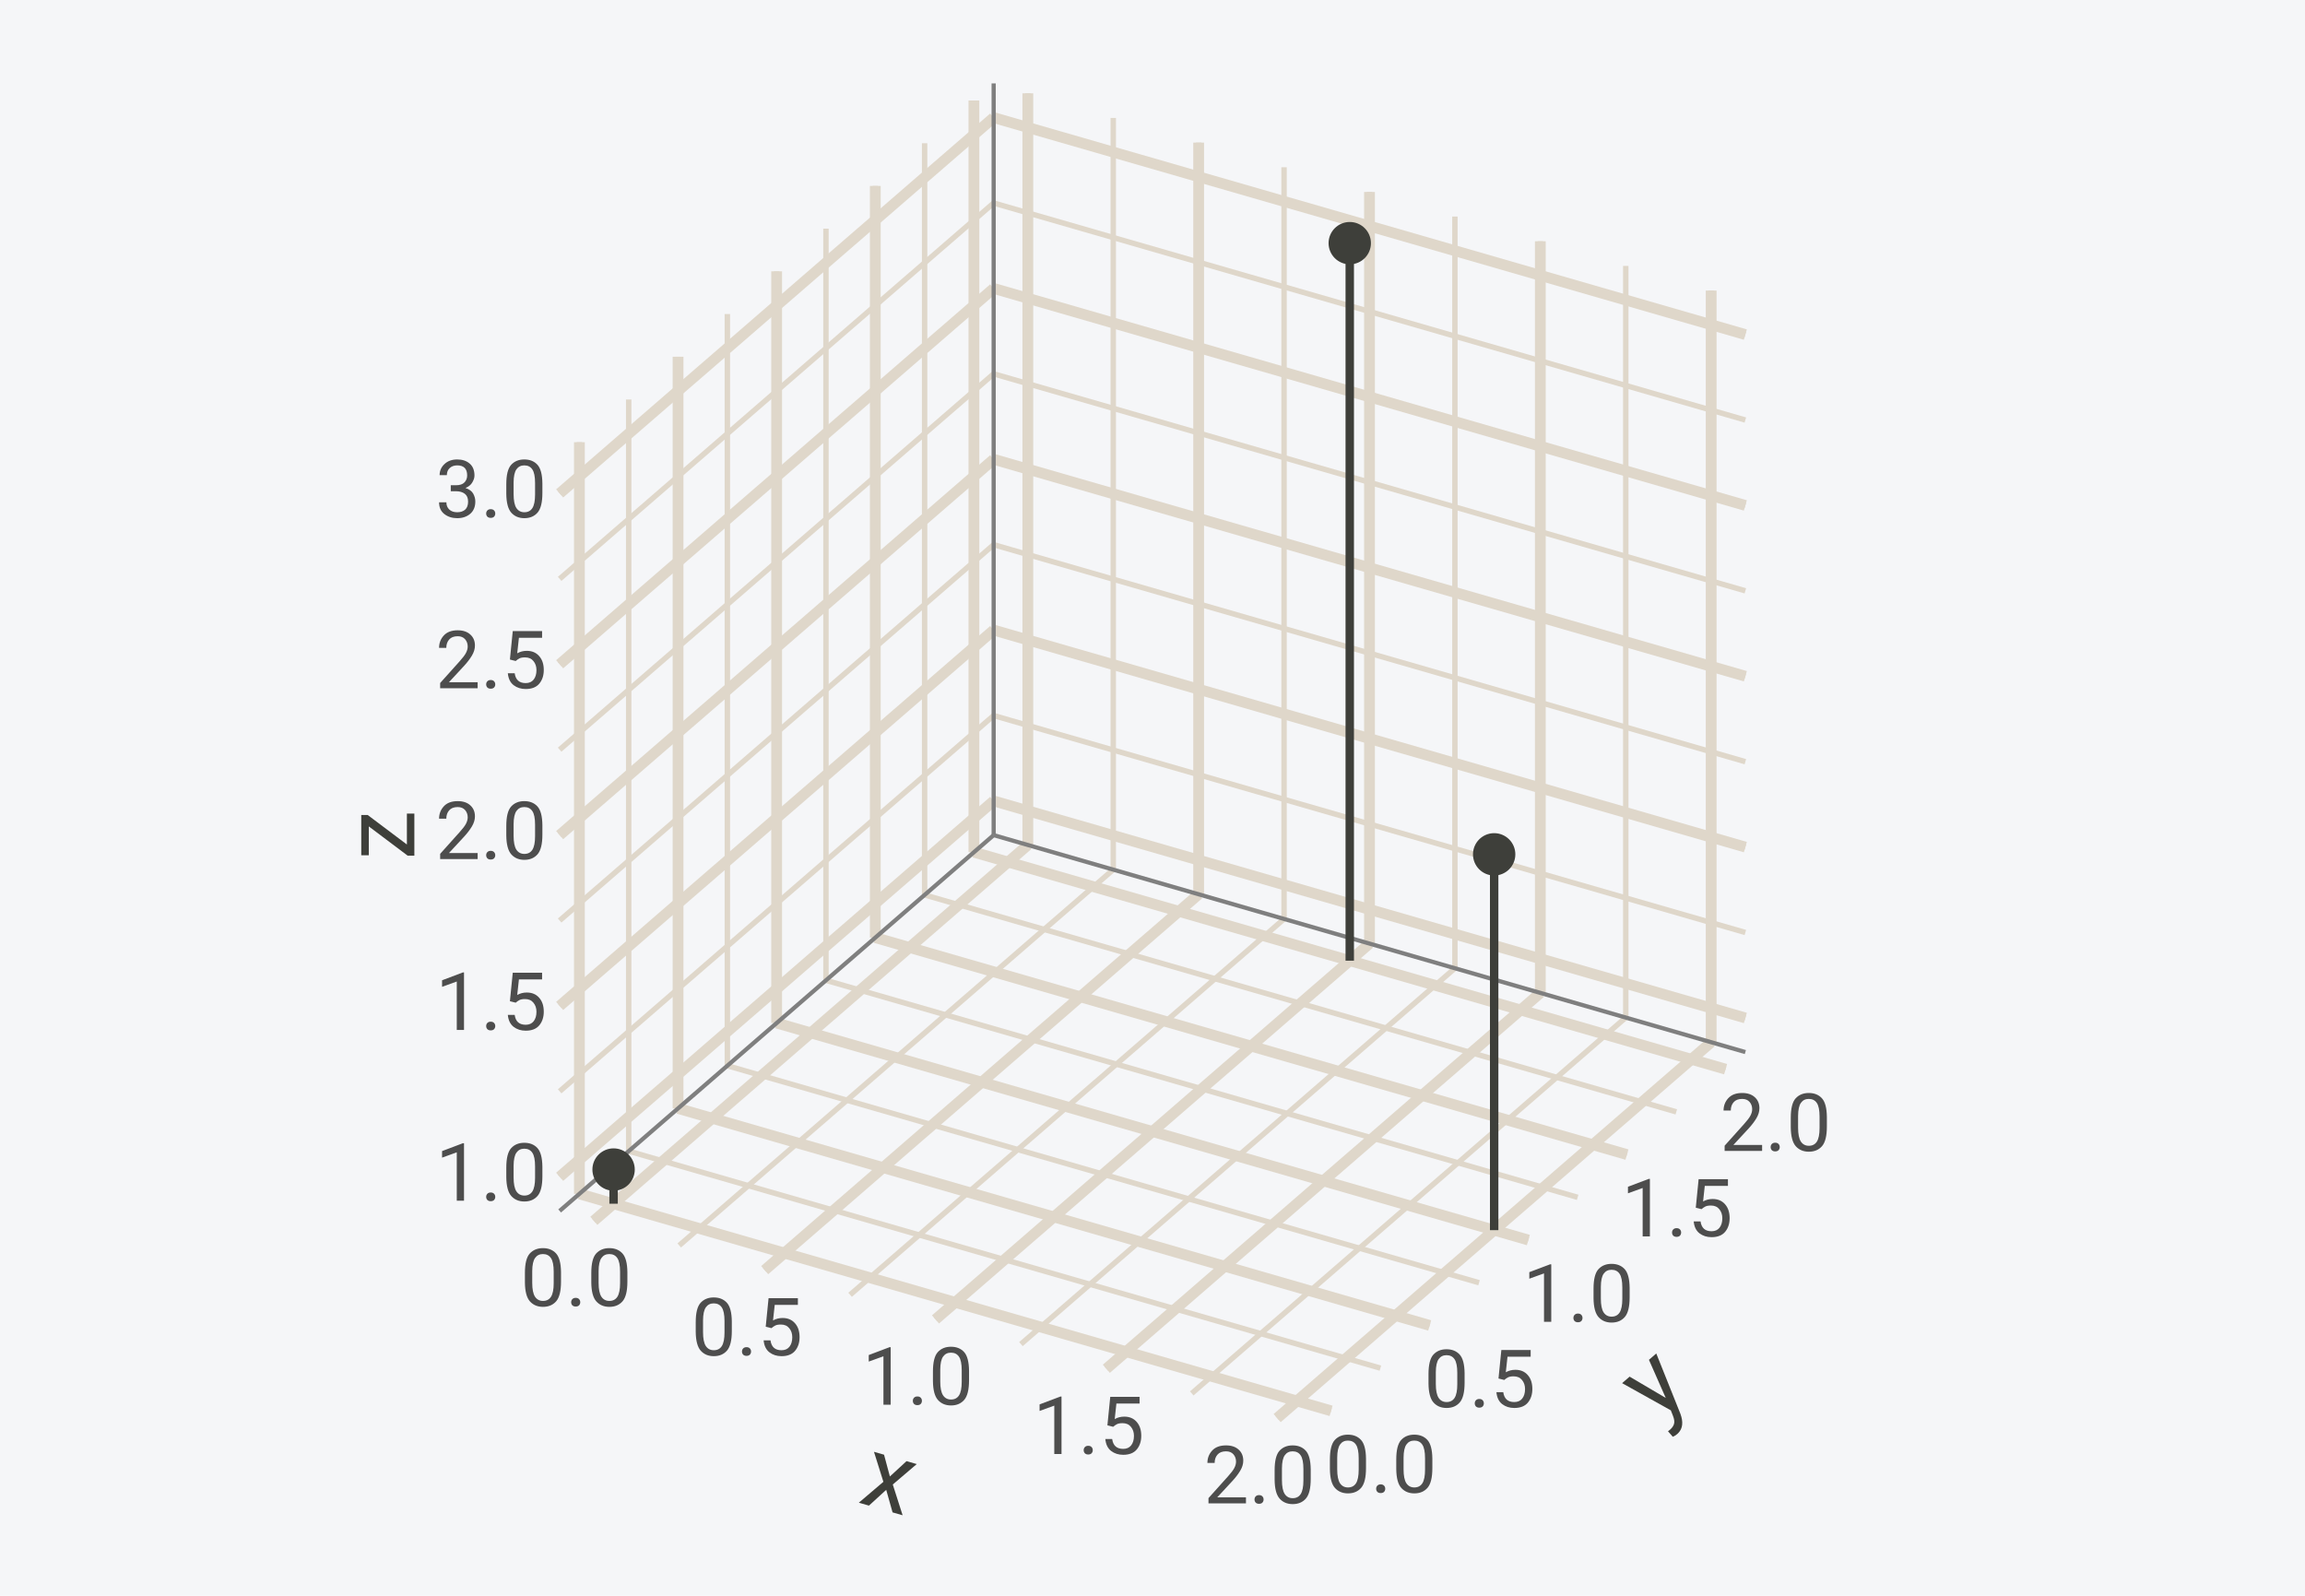
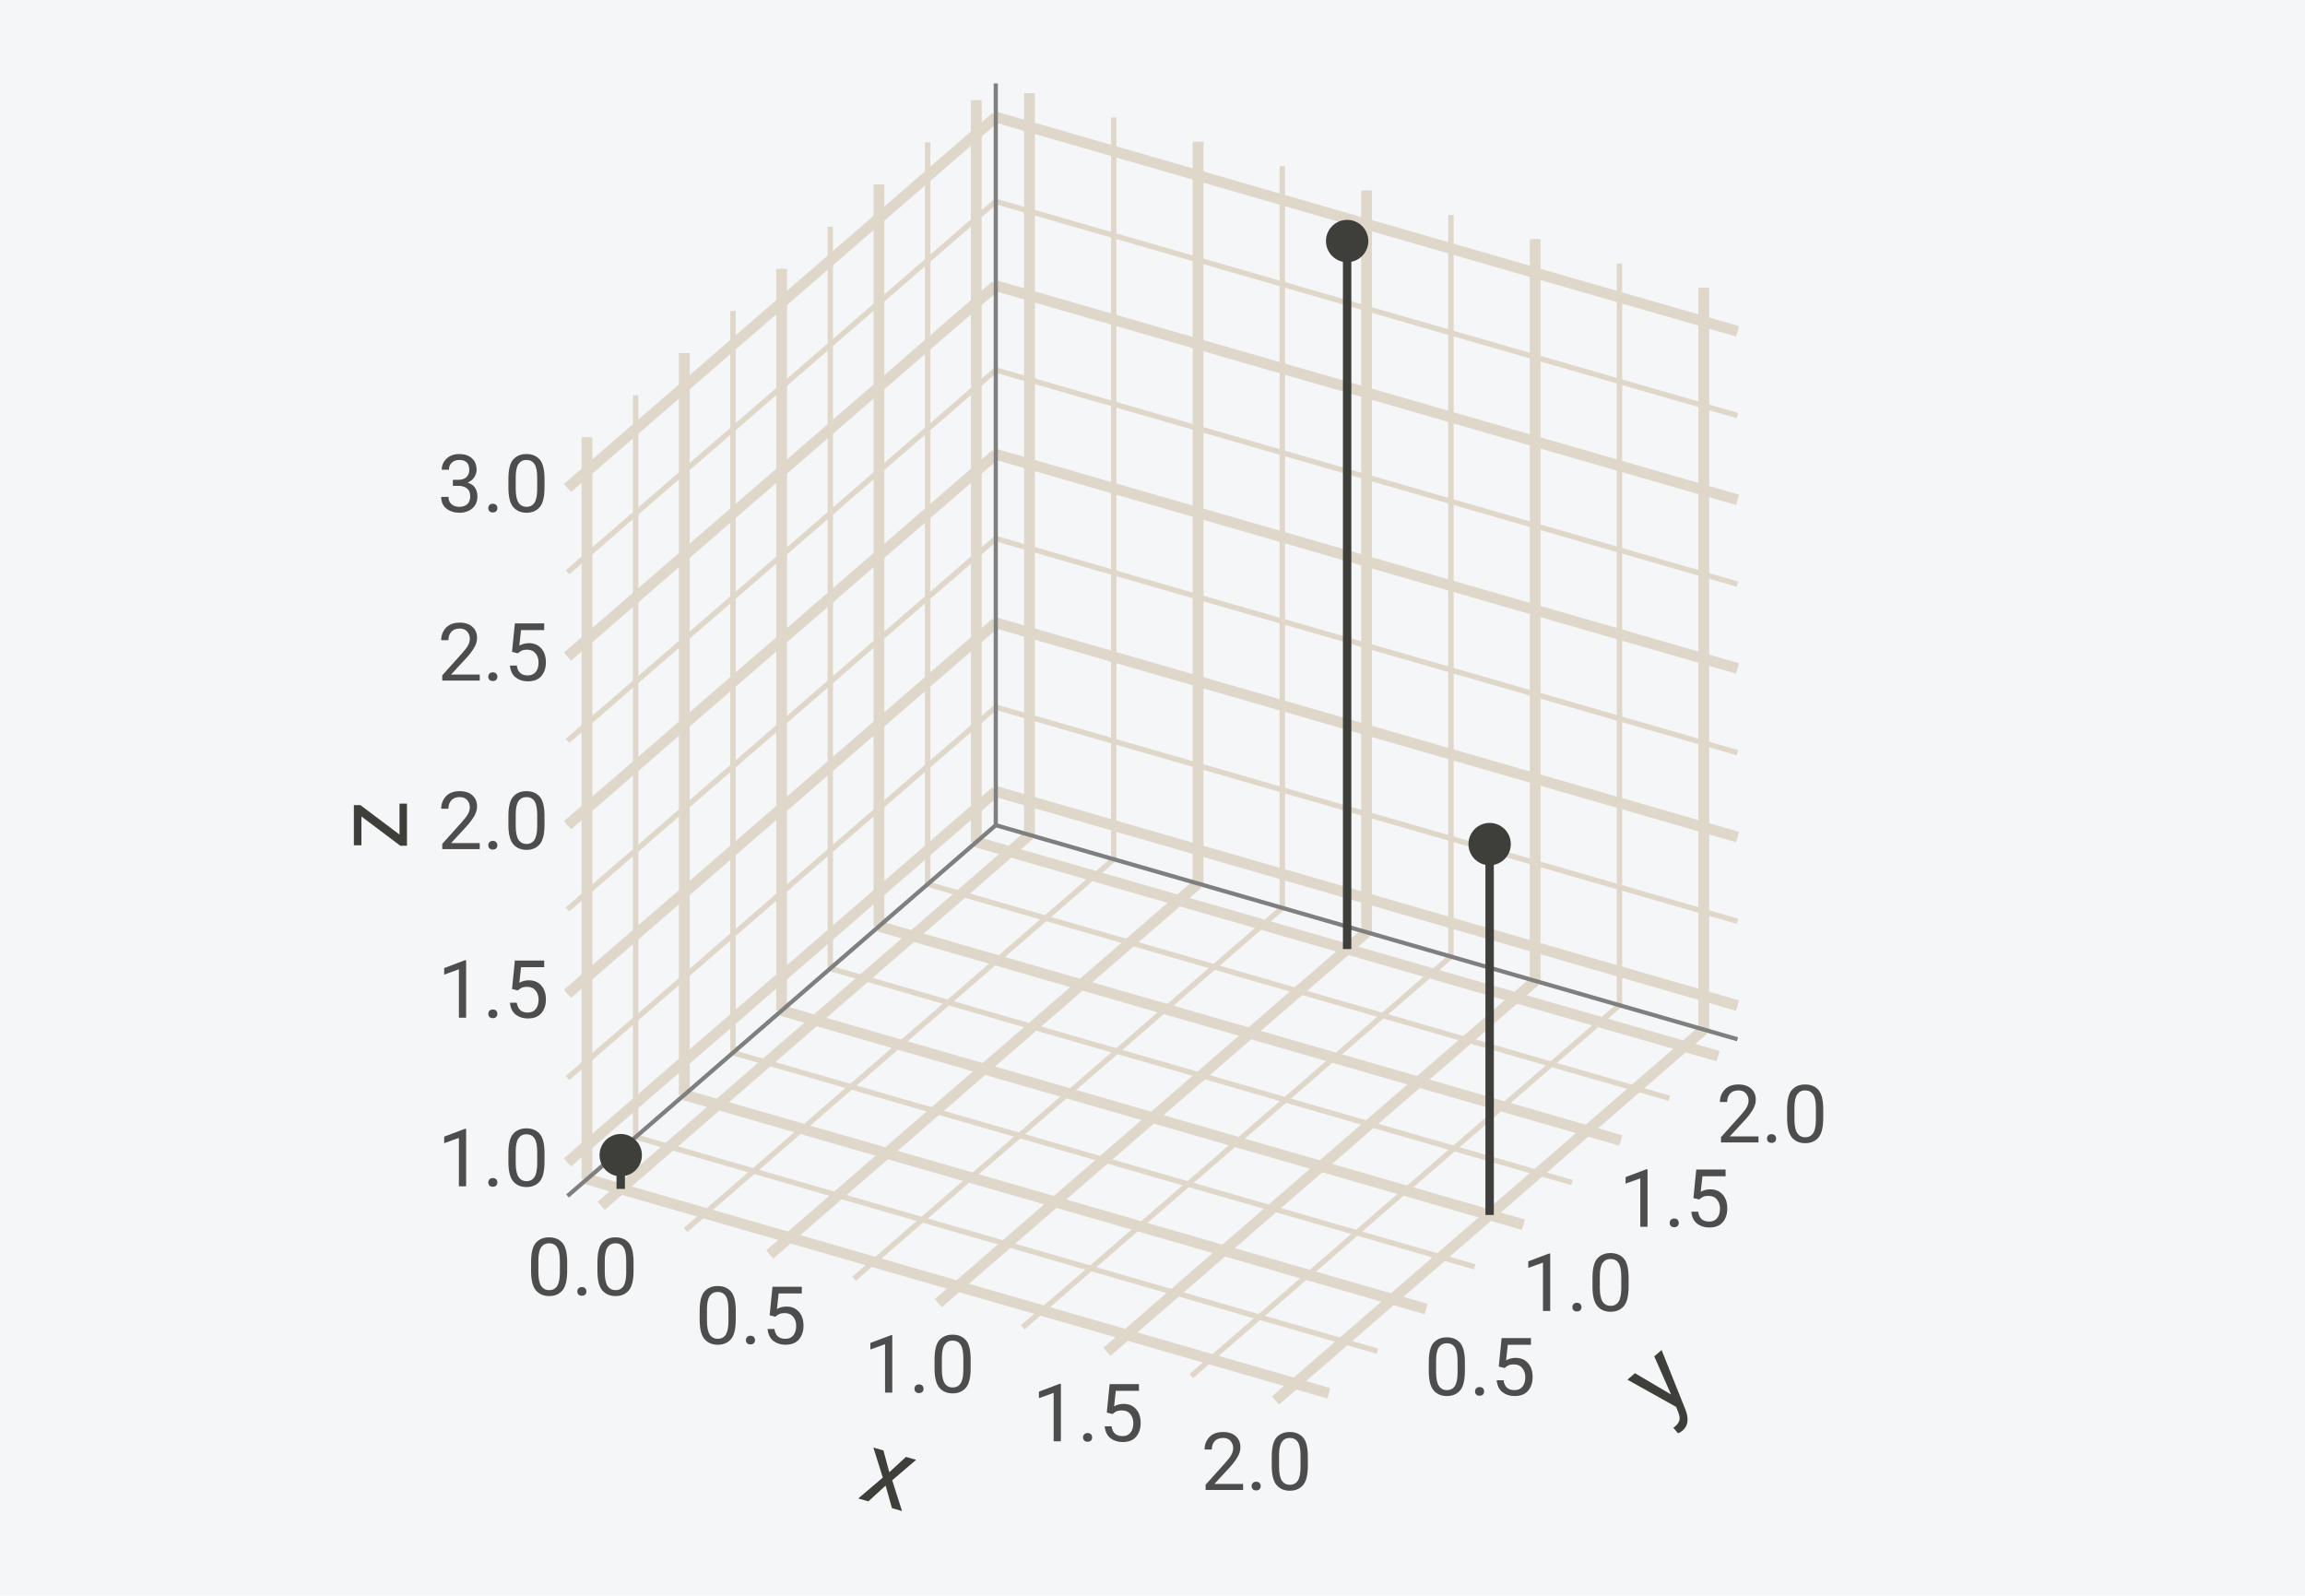
<svg xmlns="http://www.w3.org/2000/svg" width="468.00pt" height="324.00pt" viewBox="0 0 468.00 324.00">
  <g class="svglite">
    <defs>
      <style type="text/css">
    /* theme-aware-processed */
    .svglite line, .svglite polyline, .svglite polygon, .svglite path, .svglite circle {
      fill: none;
      stroke: #3E3F3A;
      stroke-linecap: round;
      stroke-linejoin: round;
      stroke-miterlimit: 10.00;
    }
    .svglite &gt; g &gt; rect {
      fill: none;
      stroke: #3E3F3A;
      stroke-linecap: round;
      stroke-linejoin: round;
      stroke-miterlimit: 10.00;
    }
    .svglite text {
      white-space: pre;
      fill: #3E3F3A;
    }
    .svglite g.glyphgroup path {
      fill: inherit;
      stroke: none;
    }
  </style>
    </defs>
    <rect class="svg-bg" width="100%" height="100%" style="stroke: none; fill: #F5F6F8;" />
    <defs>
      <clipPath id="cpMC4wMHw0NjguMDB8MC4wMHwzMjQuMDA=">
        <rect x="0.00" y="0.00" width="468.00" height="324.00" />
      </clipPath>
    </defs>
    <g clip-path="url(#cpMC4wMHw0NjguMDB8MC4wMHwzMjQuMDA=)">
      <rect x="0.00" y="0.00" width="468.00" height="324.00" style="stroke-width: 1.65; stroke: none;" />
      <rect x="8.47" y="8.47" width="451.06" height="307.06" style="stroke-width: 1.65; stroke: none;" />
    </g>
    <defs>
-       <clipPath id="cpMTYuNDR8NDUxLjU2fDE2LjQ0fDI5MC40Mg==">
-         <rect x="16.44" y="16.44" width="435.12" height="273.98" />
+       <clipPath id="cpMTYuNDR8NDUxLjU2fDE2LjQ0fDI4Ni44MQ==">
+         <rect x="16.44" y="16.44" width="435.12" height="270.37" />
      </clipPath>
    </defs>
-     <g clip-path="url(#cpMTYuNDR8NDUxLjU2fDE2LjQ0fDI5MC40Mg==)">
-       <polyline points="117.64,242.40 117.64,89.78 " style="stroke-width: 1.10; stroke: #DFD7CA; stroke-linecap: butt;" />
-       <polyline points="127.65,233.72 127.65,81.11 " style="stroke-width: 1.10; stroke: #DFD7CA; stroke-linecap: butt;" />
-       <polyline points="137.67,225.05 137.67,72.44 " style="stroke-width: 1.10; stroke: #DFD7CA; stroke-linecap: butt;" />
-       <polyline points="147.68,216.38 147.68,63.76 " style="stroke-width: 1.10; stroke: #DFD7CA; stroke-linecap: butt;" />
-       <polyline points="157.69,207.71 157.69,55.09 " style="stroke-width: 1.10; stroke: #DFD7CA; stroke-linecap: butt;" />
-       <polyline points="167.70,199.04 167.70,46.42 " style="stroke-width: 1.10; stroke: #DFD7CA; stroke-linecap: butt;" />
-       <polyline points="177.72,190.37 177.72,37.75 " style="stroke-width: 1.10; stroke: #DFD7CA; stroke-linecap: butt;" />
-       <polyline points="187.73,181.70 187.73,29.08 " style="stroke-width: 1.10; stroke: #DFD7CA; stroke-linecap: butt;" />
-       <polyline points="197.74,173.02 197.74,20.41 " style="stroke-width: 1.10; stroke: #DFD7CA; stroke-linecap: butt;" />
-       <polyline points="117.64,242.40 117.64,89.78 " style="stroke-width: 2.19; stroke: #DFD7CA; stroke-linecap: butt;" />
-       <polyline points="137.67,225.05 137.67,72.44 " style="stroke-width: 2.19; stroke: #DFD7CA; stroke-linecap: butt;" />
-       <polyline points="157.69,207.71 157.69,55.09 " style="stroke-width: 2.19; stroke: #DFD7CA; stroke-linecap: butt;" />
-       <polyline points="177.72,190.37 177.72,37.75 " style="stroke-width: 2.19; stroke: #DFD7CA; stroke-linecap: butt;" />
-       <polyline points="197.74,173.02 197.74,20.41 " style="stroke-width: 2.19; stroke: #DFD7CA; stroke-linecap: butt;" />
-       <polyline points="113.63,238.93 201.75,162.62 " style="stroke-width: 1.10; stroke: #DFD7CA; stroke-linecap: butt;" />
-       <polyline points="113.63,221.58 201.75,145.28 " style="stroke-width: 1.10; stroke: #DFD7CA; stroke-linecap: butt;" />
-       <polyline points="113.63,204.24 201.75,127.93 " style="stroke-width: 1.10; stroke: #DFD7CA; stroke-linecap: butt;" />
-       <polyline points="113.63,186.90 201.75,110.59 " style="stroke-width: 1.10; stroke: #DFD7CA; stroke-linecap: butt;" />
-       <polyline points="113.63,169.56 201.75,93.25 " style="stroke-width: 1.10; stroke: #DFD7CA; stroke-linecap: butt;" />
-       <polyline points="113.63,152.21 201.75,75.90 " style="stroke-width: 1.10; stroke: #DFD7CA; stroke-linecap: butt;" />
-       <polyline points="113.63,134.87 201.75,58.56 " style="stroke-width: 1.10; stroke: #DFD7CA; stroke-linecap: butt;" />
-       <polyline points="113.63,117.53 201.75,41.22 " style="stroke-width: 1.10; stroke: #DFD7CA; stroke-linecap: butt;" />
-       <polyline points="113.63,100.18 201.75,23.88 " style="stroke-width: 1.10; stroke: #DFD7CA; stroke-linecap: butt;" />
-       <polyline points="113.63,238.93 201.75,162.62 " style="stroke-width: 2.19; stroke: #DFD7CA; stroke-linecap: butt;" />
-       <polyline points="113.63,204.24 201.75,127.93 " style="stroke-width: 2.19; stroke: #DFD7CA; stroke-linecap: butt;" />
-       <polyline points="113.63,169.56 201.75,93.25 " style="stroke-width: 2.19; stroke: #DFD7CA; stroke-linecap: butt;" />
-       <polyline points="113.63,134.87 201.75,58.56 " style="stroke-width: 2.19; stroke: #DFD7CA; stroke-linecap: butt;" />
-       <polyline points="113.63,100.18 201.75,23.88 " style="stroke-width: 2.19; stroke: #DFD7CA; stroke-linecap: butt;" />
-       <polyline points="208.69,171.56 208.69,18.94 " style="stroke-width: 1.10; stroke: #DFD7CA; stroke-linecap: butt;" />
-       <polyline points="226.03,176.56 226.03,23.95 " style="stroke-width: 1.10; stroke: #DFD7CA; stroke-linecap: butt;" />
-       <polyline points="243.37,181.57 243.37,28.95 " style="stroke-width: 1.10; stroke: #DFD7CA; stroke-linecap: butt;" />
-       <polyline points="260.71,186.58 260.71,33.96 " style="stroke-width: 1.10; stroke: #DFD7CA; stroke-linecap: butt;" />
-       <polyline points="278.06,191.58 278.06,38.97 " style="stroke-width: 1.10; stroke: #DFD7CA; stroke-linecap: butt;" />
-       <polyline points="295.40,196.59 295.40,43.97 " style="stroke-width: 1.10; stroke: #DFD7CA; stroke-linecap: butt;" />
-       <polyline points="312.74,201.60 312.74,48.98 " style="stroke-width: 1.10; stroke: #DFD7CA; stroke-linecap: butt;" />
-       <polyline points="330.09,206.60 330.09,53.99 " style="stroke-width: 1.10; stroke: #DFD7CA; stroke-linecap: butt;" />
-       <polyline points="347.43,211.61 347.43,58.99 " style="stroke-width: 1.10; stroke: #DFD7CA; stroke-linecap: butt;" />
-       <polyline points="208.69,171.56 208.69,18.94 " style="stroke-width: 2.19; stroke: #DFD7CA; stroke-linecap: butt;" />
-       <polyline points="243.37,181.57 243.37,28.95 " style="stroke-width: 2.19; stroke: #DFD7CA; stroke-linecap: butt;" />
-       <polyline points="278.06,191.58 278.06,38.97 " style="stroke-width: 2.19; stroke: #DFD7CA; stroke-linecap: butt;" />
-       <polyline points="312.74,201.60 312.74,48.98 " style="stroke-width: 2.19; stroke: #DFD7CA; stroke-linecap: butt;" />
-       <polyline points="347.43,211.61 347.43,58.99 " style="stroke-width: 2.19; stroke: #DFD7CA; stroke-linecap: butt;" />
-       <polyline points="201.75,162.62 354.37,206.68 " style="stroke-width: 1.10; stroke: #DFD7CA; stroke-linecap: butt;" />
-       <polyline points="201.75,145.28 354.37,189.33 " style="stroke-width: 1.10; stroke: #DFD7CA; stroke-linecap: butt;" />
-       <polyline points="201.75,127.93 354.37,171.99 " style="stroke-width: 1.10; stroke: #DFD7CA; stroke-linecap: butt;" />
-       <polyline points="201.75,110.59 354.37,154.65 " style="stroke-width: 1.10; stroke: #DFD7CA; stroke-linecap: butt;" />
-       <polyline points="201.75,93.25 354.37,137.30 " style="stroke-width: 1.10; stroke: #DFD7CA; stroke-linecap: butt;" />
-       <polyline points="201.75,75.90 354.37,119.96 " style="stroke-width: 1.10; stroke: #DFD7CA; stroke-linecap: butt;" />
-       <polyline points="201.75,58.56 354.37,102.62 " style="stroke-width: 1.10; stroke: #DFD7CA; stroke-linecap: butt;" />
-       <polyline points="201.75,41.22 354.37,85.28 " style="stroke-width: 1.10; stroke: #DFD7CA; stroke-linecap: butt;" />
-       <polyline points="201.75,23.88 354.37,67.93 " style="stroke-width: 1.10; stroke: #DFD7CA; stroke-linecap: butt;" />
-       <polyline points="201.75,162.62 354.37,206.68 " style="stroke-width: 2.19; stroke: #DFD7CA; stroke-linecap: butt;" />
-       <polyline points="201.75,127.93 354.37,171.99 " style="stroke-width: 2.19; stroke: #DFD7CA; stroke-linecap: butt;" />
-       <polyline points="201.75,93.25 354.37,137.30 " style="stroke-width: 2.19; stroke: #DFD7CA; stroke-linecap: butt;" />
-       <polyline points="201.75,58.56 354.37,102.62 " style="stroke-width: 2.19; stroke: #DFD7CA; stroke-linecap: butt;" />
-       <polyline points="201.75,23.88 354.37,67.93 " style="stroke-width: 2.19; stroke: #DFD7CA; stroke-linecap: butt;" />
-       <polyline points="120.57,247.87 208.69,171.56 " style="stroke-width: 1.10; stroke: #DFD7CA; stroke-linecap: butt;" />
-       <polyline points="137.91,252.87 226.03,176.56 " style="stroke-width: 1.10; stroke: #DFD7CA; stroke-linecap: butt;" />
-       <polyline points="155.26,257.88 243.37,181.57 " style="stroke-width: 1.10; stroke: #DFD7CA; stroke-linecap: butt;" />
-       <polyline points="172.60,262.89 260.71,186.58 " style="stroke-width: 1.10; stroke: #DFD7CA; stroke-linecap: butt;" />
-       <polyline points="189.94,267.89 278.06,191.58 " style="stroke-width: 1.10; stroke: #DFD7CA; stroke-linecap: butt;" />
-       <polyline points="207.29,272.90 295.40,196.59 " style="stroke-width: 1.10; stroke: #DFD7CA; stroke-linecap: butt;" />
-       <polyline points="224.63,277.91 312.74,201.60 " style="stroke-width: 1.10; stroke: #DFD7CA; stroke-linecap: butt;" />
-       <polyline points="241.97,282.91 330.09,206.60 " style="stroke-width: 1.10; stroke: #DFD7CA; stroke-linecap: butt;" />
-       <polyline points="259.31,287.92 347.43,211.61 " style="stroke-width: 1.10; stroke: #DFD7CA; stroke-linecap: butt;" />
-       <polyline points="120.57,247.87 208.69,171.56 " style="stroke-width: 2.19; stroke: #DFD7CA; stroke-linecap: butt;" />
-       <polyline points="155.26,257.88 243.37,181.57 " style="stroke-width: 2.19; stroke: #DFD7CA; stroke-linecap: butt;" />
-       <polyline points="189.94,267.89 278.06,191.58 " style="stroke-width: 2.19; stroke: #DFD7CA; stroke-linecap: butt;" />
-       <polyline points="224.63,277.91 312.74,201.60 " style="stroke-width: 2.19; stroke: #DFD7CA; stroke-linecap: butt;" />
-       <polyline points="259.31,287.92 347.43,211.61 " style="stroke-width: 2.19; stroke: #DFD7CA; stroke-linecap: butt;" />
-       <polyline points="117.64,242.40 270.26,286.45 " style="stroke-width: 1.10; stroke: #DFD7CA; stroke-linecap: butt;" />
-       <polyline points="127.65,233.72 280.27,277.78 " style="stroke-width: 1.10; stroke: #DFD7CA; stroke-linecap: butt;" />
-       <polyline points="137.67,225.05 290.28,269.11 " style="stroke-width: 1.10; stroke: #DFD7CA; stroke-linecap: butt;" />
-       <polyline points="147.68,216.38 300.30,260.44 " style="stroke-width: 1.10; stroke: #DFD7CA; stroke-linecap: butt;" />
-       <polyline points="157.69,207.71 310.31,251.77 " style="stroke-width: 1.10; stroke: #DFD7CA; stroke-linecap: butt;" />
-       <polyline points="167.70,199.04 320.32,243.10 " style="stroke-width: 1.10; stroke: #DFD7CA; stroke-linecap: butt;" />
-       <polyline points="177.72,190.37 330.33,234.42 " style="stroke-width: 1.10; stroke: #DFD7CA; stroke-linecap: butt;" />
-       <polyline points="187.73,181.70 340.35,225.75 " style="stroke-width: 1.10; stroke: #DFD7CA; stroke-linecap: butt;" />
-       <polyline points="197.74,173.02 350.36,217.08 " style="stroke-width: 1.10; stroke: #DFD7CA; stroke-linecap: butt;" />
-       <polyline points="117.64,242.40 270.26,286.45 " style="stroke-width: 2.19; stroke: #DFD7CA; stroke-linecap: butt;" />
-       <polyline points="137.67,225.05 290.28,269.11 " style="stroke-width: 2.19; stroke: #DFD7CA; stroke-linecap: butt;" />
-       <polyline points="157.69,207.71 310.31,251.77 " style="stroke-width: 2.19; stroke: #DFD7CA; stroke-linecap: butt;" />
-       <polyline points="177.72,190.37 330.33,234.42 " style="stroke-width: 2.19; stroke: #DFD7CA; stroke-linecap: butt;" />
-       <polyline points="197.74,173.02 350.36,217.08 " style="stroke-width: 2.19; stroke: #DFD7CA; stroke-linecap: butt;" />
-       <polyline points="201.75,169.56 354.37,213.61 " style="stroke-width: 0.85; stroke: #7F7F7F; stroke-linecap: butt;" />
-       <polyline points="113.63,245.86 201.75,169.56 " style="stroke-width: 0.85; stroke: #7F7F7F; stroke-linecap: butt;" />
-       <polyline points="201.75,169.56 201.75,16.94 " style="stroke-width: 0.85; stroke: #7F7F7F; stroke-linecap: butt;" />
-       <polyline points="274.05,49.37 274.05,195.05 " style="stroke-width: 1.71; stroke-linecap: butt;" />
-       <polyline points="124.58,237.46 124.58,244.40 " style="stroke-width: 1.71; stroke-linecap: butt;" />
-       <polyline points="303.37,173.46 303.37,249.76 " style="stroke-width: 1.71; stroke-linecap: butt;" />
-       <circle class="theme-fill-fg" cx="274.05" cy="49.37" r="3.75" style="stroke-width: 1.10; fill: #3E3F3A;" />
-       <circle class="theme-fill-fg" cx="124.58" cy="237.46" r="3.75" style="stroke-width: 1.10; fill: #3E3F3A;" />
-       <circle class="theme-fill-fg" cx="303.37" cy="173.46" r="3.75" style="stroke-width: 1.10; fill: #3E3F3A;" />
+     <g clip-path="url(#cpMTYuNDR8NDUxLjU2fDE2LjQ0fDI4Ni44MQ==)">
+       <polyline points="119.18,239.41 119.18,88.81 " style="stroke-width: 1.10; stroke: #DFD7CA; stroke-linecap: butt;" />
+       <polyline points="129.06,230.85 129.06,80.26 " style="stroke-width: 1.10; stroke: #DFD7CA; stroke-linecap: butt;" />
+       <polyline points="138.94,222.30 138.94,71.70 " style="stroke-width: 1.10; stroke: #DFD7CA; stroke-linecap: butt;" />
+       <polyline points="148.82,213.74 148.82,63.14 " style="stroke-width: 1.10; stroke: #DFD7CA; stroke-linecap: butt;" />
+       <polyline points="158.70,205.18 158.70,54.59 " style="stroke-width: 1.10; stroke: #DFD7CA; stroke-linecap: butt;" />
+       <polyline points="168.58,196.63 168.58,46.03 " style="stroke-width: 1.10; stroke: #DFD7CA; stroke-linecap: butt;" />
+       <polyline points="178.46,188.07 178.46,37.47 " style="stroke-width: 1.10; stroke: #DFD7CA; stroke-linecap: butt;" />
+       <polyline points="188.34,179.51 188.34,28.92 " style="stroke-width: 1.10; stroke: #DFD7CA; stroke-linecap: butt;" />
+       <polyline points="198.22,170.96 198.22,20.36 " style="stroke-width: 1.10; stroke: #DFD7CA; stroke-linecap: butt;" />
+       <polyline points="119.18,239.41 119.18,88.81 " style="stroke-width: 2.19; stroke: #DFD7CA; stroke-linecap: butt;" />
+       <polyline points="138.94,222.30 138.94,71.70 " style="stroke-width: 2.19; stroke: #DFD7CA; stroke-linecap: butt;" />
+       <polyline points="158.70,205.18 158.70,54.59 " style="stroke-width: 2.19; stroke: #DFD7CA; stroke-linecap: butt;" />
+       <polyline points="178.46,188.07 178.46,37.47 " style="stroke-width: 2.19; stroke: #DFD7CA; stroke-linecap: butt;" />
+       <polyline points="198.22,170.96 198.22,20.36 " style="stroke-width: 2.19; stroke: #DFD7CA; stroke-linecap: butt;" />
+       <polyline points="115.23,235.99 202.18,160.69 " style="stroke-width: 1.10; stroke: #DFD7CA; stroke-linecap: butt;" />
+       <polyline points="115.23,218.88 202.18,143.58 " style="stroke-width: 1.10; stroke: #DFD7CA; stroke-linecap: butt;" />
+       <polyline points="115.23,201.76 202.18,126.46 " style="stroke-width: 1.10; stroke: #DFD7CA; stroke-linecap: butt;" />
+       <polyline points="115.23,184.65 202.18,109.35 " style="stroke-width: 1.10; stroke: #DFD7CA; stroke-linecap: butt;" />
+       <polyline points="115.23,167.54 202.18,92.24 " style="stroke-width: 1.10; stroke: #DFD7CA; stroke-linecap: butt;" />
+       <polyline points="115.23,150.42 202.18,75.12 " style="stroke-width: 1.10; stroke: #DFD7CA; stroke-linecap: butt;" />
+       <polyline points="115.23,133.31 202.18,58.01 " style="stroke-width: 1.10; stroke: #DFD7CA; stroke-linecap: butt;" />
+       <polyline points="115.23,116.20 202.18,40.90 " style="stroke-width: 1.10; stroke: #DFD7CA; stroke-linecap: butt;" />
+       <polyline points="115.23,99.08 202.18,23.78 " style="stroke-width: 1.10; stroke: #DFD7CA; stroke-linecap: butt;" />
+       <polyline points="115.23,235.99 202.18,160.69 " style="stroke-width: 2.19; stroke: #DFD7CA; stroke-linecap: butt;" />
+       <polyline points="115.23,201.76 202.18,126.46 " style="stroke-width: 2.19; stroke: #DFD7CA; stroke-linecap: butt;" />
+       <polyline points="115.23,167.54 202.18,92.24 " style="stroke-width: 2.19; stroke: #DFD7CA; stroke-linecap: butt;" />
+       <polyline points="115.23,133.31 202.18,58.01 " style="stroke-width: 2.19; stroke: #DFD7CA; stroke-linecap: butt;" />
+       <polyline points="115.23,99.08 202.18,23.78 " style="stroke-width: 2.19; stroke: #DFD7CA; stroke-linecap: butt;" />
+       <polyline points="209.02,169.51 209.02,18.91 " style="stroke-width: 1.10; stroke: #DFD7CA; stroke-linecap: butt;" />
+       <polyline points="226.13,174.45 226.13,23.85 " style="stroke-width: 1.10; stroke: #DFD7CA; stroke-linecap: butt;" />
+       <polyline points="243.25,179.39 243.25,28.79 " style="stroke-width: 1.10; stroke: #DFD7CA; stroke-linecap: butt;" />
+       <polyline points="260.36,184.33 260.36,33.73 " style="stroke-width: 1.10; stroke: #DFD7CA; stroke-linecap: butt;" />
+       <polyline points="277.47,189.27 277.47,38.68 " style="stroke-width: 1.10; stroke: #DFD7CA; stroke-linecap: butt;" />
+       <polyline points="294.59,194.21 294.59,43.62 " style="stroke-width: 1.10; stroke: #DFD7CA; stroke-linecap: butt;" />
+       <polyline points="311.70,199.15 311.70,48.56 " style="stroke-width: 1.10; stroke: #DFD7CA; stroke-linecap: butt;" />
+       <polyline points="328.81,204.09 328.81,53.50 " style="stroke-width: 1.10; stroke: #DFD7CA; stroke-linecap: butt;" />
+       <polyline points="345.93,209.03 345.93,58.44 " style="stroke-width: 1.10; stroke: #DFD7CA; stroke-linecap: butt;" />
+       <polyline points="209.02,169.51 209.02,18.91 " style="stroke-width: 2.19; stroke: #DFD7CA; stroke-linecap: butt;" />
+       <polyline points="243.25,179.39 243.25,28.79 " style="stroke-width: 2.19; stroke: #DFD7CA; stroke-linecap: butt;" />
+       <polyline points="277.47,189.27 277.47,38.68 " style="stroke-width: 2.19; stroke: #DFD7CA; stroke-linecap: butt;" />
+       <polyline points="311.70,199.15 311.70,48.56 " style="stroke-width: 2.19; stroke: #DFD7CA; stroke-linecap: butt;" />
+       <polyline points="345.93,209.03 345.93,58.44 " style="stroke-width: 2.19; stroke: #DFD7CA; stroke-linecap: butt;" />
+       <polyline points="202.18,160.69 352.77,204.16 " style="stroke-width: 1.10; stroke: #DFD7CA; stroke-linecap: butt;" />
+       <polyline points="202.18,143.58 352.77,187.05 " style="stroke-width: 1.10; stroke: #DFD7CA; stroke-linecap: butt;" />
+       <polyline points="202.18,126.46 352.77,169.94 " style="stroke-width: 1.10; stroke: #DFD7CA; stroke-linecap: butt;" />
+       <polyline points="202.18,109.35 352.77,152.82 " style="stroke-width: 1.10; stroke: #DFD7CA; stroke-linecap: butt;" />
+       <polyline points="202.18,92.24 352.77,135.71 " style="stroke-width: 1.10; stroke: #DFD7CA; stroke-linecap: butt;" />
+       <polyline points="202.18,75.12 352.77,118.60 " style="stroke-width: 1.10; stroke: #DFD7CA; stroke-linecap: butt;" />
+       <polyline points="202.18,58.01 352.77,101.48 " style="stroke-width: 1.10; stroke: #DFD7CA; stroke-linecap: butt;" />
+       <polyline points="202.18,40.90 352.77,84.37 " style="stroke-width: 1.10; stroke: #DFD7CA; stroke-linecap: butt;" />
+       <polyline points="202.18,23.78 352.77,67.26 " style="stroke-width: 1.10; stroke: #DFD7CA; stroke-linecap: butt;" />
+       <polyline points="202.18,160.69 352.77,204.16 " style="stroke-width: 2.19; stroke: #DFD7CA; stroke-linecap: butt;" />
+       <polyline points="202.18,126.46 352.77,169.94 " style="stroke-width: 2.19; stroke: #DFD7CA; stroke-linecap: butt;" />
+       <polyline points="202.18,92.24 352.77,135.71 " style="stroke-width: 2.19; stroke: #DFD7CA; stroke-linecap: butt;" />
+       <polyline points="202.18,58.01 352.77,101.48 " style="stroke-width: 2.19; stroke: #DFD7CA; stroke-linecap: butt;" />
+       <polyline points="202.18,23.78 352.77,67.26 " style="stroke-width: 2.19; stroke: #DFD7CA; stroke-linecap: butt;" />
+       <polyline points="122.07,244.81 209.02,169.51 " style="stroke-width: 1.10; stroke: #DFD7CA; stroke-linecap: butt;" />
+       <polyline points="139.19,249.75 226.13,174.45 " style="stroke-width: 1.10; stroke: #DFD7CA; stroke-linecap: butt;" />
+       <polyline points="156.30,254.69 243.25,179.39 " style="stroke-width: 1.10; stroke: #DFD7CA; stroke-linecap: butt;" />
+       <polyline points="173.41,259.63 260.36,184.33 " style="stroke-width: 1.10; stroke: #DFD7CA; stroke-linecap: butt;" />
+       <polyline points="190.53,264.57 277.47,189.27 " style="stroke-width: 1.10; stroke: #DFD7CA; stroke-linecap: butt;" />
+       <polyline points="207.64,269.51 294.59,194.21 " style="stroke-width: 1.10; stroke: #DFD7CA; stroke-linecap: butt;" />
+       <polyline points="224.75,274.45 311.70,199.15 " style="stroke-width: 1.10; stroke: #DFD7CA; stroke-linecap: butt;" />
+       <polyline points="241.87,279.39 328.81,204.09 " style="stroke-width: 1.10; stroke: #DFD7CA; stroke-linecap: butt;" />
+       <polyline points="258.98,284.33 345.93,209.03 " style="stroke-width: 1.10; stroke: #DFD7CA; stroke-linecap: butt;" />
+       <polyline points="122.07,244.81 209.02,169.51 " style="stroke-width: 2.19; stroke: #DFD7CA; stroke-linecap: butt;" />
+       <polyline points="156.30,254.69 243.25,179.39 " style="stroke-width: 2.19; stroke: #DFD7CA; stroke-linecap: butt;" />
+       <polyline points="190.53,264.57 277.47,189.27 " style="stroke-width: 2.19; stroke: #DFD7CA; stroke-linecap: butt;" />
+       <polyline points="224.75,274.45 311.70,199.15 " style="stroke-width: 2.19; stroke: #DFD7CA; stroke-linecap: butt;" />
+       <polyline points="258.98,284.33 345.93,209.03 " style="stroke-width: 2.19; stroke: #DFD7CA; stroke-linecap: butt;" />
+       <polyline points="119.18,239.41 269.78,282.88 " style="stroke-width: 1.10; stroke: #DFD7CA; stroke-linecap: butt;" />
+       <polyline points="129.06,230.85 279.66,274.33 " style="stroke-width: 1.10; stroke: #DFD7CA; stroke-linecap: butt;" />
+       <polyline points="138.94,222.30 289.54,265.77 " style="stroke-width: 1.10; stroke: #DFD7CA; stroke-linecap: butt;" />
+       <polyline points="148.82,213.74 299.42,257.21 " style="stroke-width: 1.10; stroke: #DFD7CA; stroke-linecap: butt;" />
+       <polyline points="158.70,205.18 309.30,248.66 " style="stroke-width: 1.10; stroke: #DFD7CA; stroke-linecap: butt;" />
+       <polyline points="168.58,196.63 319.18,240.10 " style="stroke-width: 1.10; stroke: #DFD7CA; stroke-linecap: butt;" />
+       <polyline points="178.46,188.07 329.06,231.54 " style="stroke-width: 1.10; stroke: #DFD7CA; stroke-linecap: butt;" />
+       <polyline points="188.34,179.51 338.94,222.99 " style="stroke-width: 1.10; stroke: #DFD7CA; stroke-linecap: butt;" />
+       <polyline points="198.22,170.96 348.82,214.43 " style="stroke-width: 1.10; stroke: #DFD7CA; stroke-linecap: butt;" />
+       <polyline points="119.18,239.41 269.78,282.88 " style="stroke-width: 2.19; stroke: #DFD7CA; stroke-linecap: butt;" />
+       <polyline points="138.94,222.30 289.54,265.77 " style="stroke-width: 2.19; stroke: #DFD7CA; stroke-linecap: butt;" />
+       <polyline points="158.70,205.18 309.30,248.66 " style="stroke-width: 2.19; stroke: #DFD7CA; stroke-linecap: butt;" />
+       <polyline points="178.46,188.07 329.06,231.54 " style="stroke-width: 2.19; stroke: #DFD7CA; stroke-linecap: butt;" />
+       <polyline points="198.22,170.96 348.82,214.43 " style="stroke-width: 2.19; stroke: #DFD7CA; stroke-linecap: butt;" />
+       <polyline points="202.18,167.54 352.77,211.01 " style="stroke-width: 0.85; stroke: #7F7F7F; stroke-linecap: butt;" />
+       <polyline points="115.23,242.83 202.18,167.54 " style="stroke-width: 0.85; stroke: #7F7F7F; stroke-linecap: butt;" />
+       <polyline points="202.18,167.54 202.18,16.94 " style="stroke-width: 0.85; stroke: #7F7F7F; stroke-linecap: butt;" />
+       <polyline points="273.52,48.94 273.52,192.69 " style="stroke-width: 1.71; stroke-linecap: butt;" />
+       <polyline points="126.03,234.54 126.03,241.39 " style="stroke-width: 1.71; stroke-linecap: butt;" />
+       <polyline points="302.45,171.38 302.45,246.68 " style="stroke-width: 1.71; stroke-linecap: butt;" />
+       <circle class="theme-fill-fg" cx="273.52" cy="48.94" r="3.75" style="stroke-width: 1.10; fill: #3E3F3A;" />
+       <circle class="theme-fill-fg" cx="126.03" cy="234.54" r="3.75" style="stroke-width: 1.10; fill: #3E3F3A;" />
+       <circle class="theme-fill-fg" cx="302.45" cy="171.38" r="3.75" style="stroke-width: 1.10; fill: #3E3F3A;" />
    </g>
    <g clip-path="url(#cpMC4wMHw0NjguMDB8MC4wMHwzMjQuMDA=)">
-       <text x="116.98" y="265.18" text-anchor="middle" style="font-size: 1.36em;fill: #4D4D4D; font-family: &quot;Roboto&quot;, -apple-system, BlinkMacSystemFont, &quot;Segoe UI&quot;, system-ui, sans-serif;">0.0</text>
-       <text x="151.66" y="275.19" text-anchor="middle" style="font-size: 1.36em;fill: #4D4D4D; font-family: &quot;Roboto&quot;, -apple-system, BlinkMacSystemFont, &quot;Segoe UI&quot;, system-ui, sans-serif;">0.5</text>
-       <text x="186.35" y="285.20" text-anchor="middle" style="font-size: 1.36em;fill: #4D4D4D; font-family: &quot;Roboto&quot;, -apple-system, BlinkMacSystemFont, &quot;Segoe UI&quot;, system-ui, sans-serif;">1.0</text>
-       <text x="221.04" y="295.22" text-anchor="middle" style="font-size: 1.36em;fill: #4D4D4D; font-family: &quot;Roboto&quot;, -apple-system, BlinkMacSystemFont, &quot;Segoe UI&quot;, system-ui, sans-serif;">1.5</text>
-       <text x="255.72" y="305.23" text-anchor="middle" style="font-size: 1.36em;fill: #4D4D4D; font-family: &quot;Roboto&quot;, -apple-system, BlinkMacSystemFont, &quot;Segoe UI&quot;, system-ui, sans-serif;">2.0</text>
-       <text transform="translate(178.83,306.38) rotate(16)" text-anchor="middle" style="font-size: 1.7em; font-family: &quot;Roboto&quot;, -apple-system, BlinkMacSystemFont, &quot;Segoe UI&quot;, system-ui, sans-serif;">x</text>
-       <text x="280.42" y="303.05" text-anchor="middle" style="font-size: 1.36em;fill: #4D4D4D; font-family: &quot;Roboto&quot;, -apple-system, BlinkMacSystemFont, &quot;Segoe UI&quot;, system-ui, sans-serif;">0.0</text>
-       <text x="300.44" y="285.71" text-anchor="middle" style="font-size: 1.36em;fill: #4D4D4D; font-family: &quot;Roboto&quot;, -apple-system, BlinkMacSystemFont, &quot;Segoe UI&quot;, system-ui, sans-serif;">0.5</text>
-       <text x="320.47" y="268.37" text-anchor="middle" style="font-size: 1.36em;fill: #4D4D4D; font-family: &quot;Roboto&quot;, -apple-system, BlinkMacSystemFont, &quot;Segoe UI&quot;, system-ui, sans-serif;">1.0</text>
-       <text x="340.50" y="251.03" text-anchor="middle" style="font-size: 1.36em;fill: #4D4D4D; font-family: &quot;Roboto&quot;, -apple-system, BlinkMacSystemFont, &quot;Segoe UI&quot;, system-ui, sans-serif;">1.5</text>
-       <text x="360.52" y="233.68" text-anchor="middle" style="font-size: 1.36em;fill: #4D4D4D; font-family: &quot;Roboto&quot;, -apple-system, BlinkMacSystemFont, &quot;Segoe UI&quot;, system-ui, sans-serif;">2.0</text>
-       <text transform="translate(339.90,285.94) rotate(-41)" text-anchor="middle" style="font-size: 1.7em; font-family: &quot;Roboto&quot;, -apple-system, BlinkMacSystemFont, &quot;Segoe UI&quot;, system-ui, sans-serif;">y</text>
-       <text x="99.72" y="243.79" text-anchor="middle" style="font-size: 1.36em;fill: #4D4D4D; font-family: &quot;Roboto&quot;, -apple-system, BlinkMacSystemFont, &quot;Segoe UI&quot;, system-ui, sans-serif;">1.0</text>
-       <text x="99.72" y="209.11" text-anchor="middle" style="font-size: 1.36em;fill: #4D4D4D; font-family: &quot;Roboto&quot;, -apple-system, BlinkMacSystemFont, &quot;Segoe UI&quot;, system-ui, sans-serif;">1.5</text>
-       <text x="99.72" y="174.42" text-anchor="middle" style="font-size: 1.36em;fill: #4D4D4D; font-family: &quot;Roboto&quot;, -apple-system, BlinkMacSystemFont, &quot;Segoe UI&quot;, system-ui, sans-serif;">2.0</text>
-       <text x="99.72" y="139.74" text-anchor="middle" style="font-size: 1.36em;fill: #4D4D4D; font-family: &quot;Roboto&quot;, -apple-system, BlinkMacSystemFont, &quot;Segoe UI&quot;, system-ui, sans-serif;">2.5</text>
-       <text x="99.72" y="105.05" text-anchor="middle" style="font-size: 1.36em;fill: #4D4D4D; font-family: &quot;Roboto&quot;, -apple-system, BlinkMacSystemFont, &quot;Segoe UI&quot;, system-ui, sans-serif;">3.0</text>
-       <text transform="translate(84.13,169.56) rotate(-90)" text-anchor="middle" style="font-size: 1.7em; font-family: &quot;Roboto&quot;, -apple-system, BlinkMacSystemFont, &quot;Segoe UI&quot;, system-ui, sans-serif;">z</text>
+       <text x="118.23" y="262.99" text-anchor="middle" style="font-size: 1.36em;fill: #4D4D4D; font-family: &quot;Roboto&quot;, -apple-system, BlinkMacSystemFont, &quot;Segoe UI&quot;, system-ui, sans-serif;">0.0</text>
+       <text x="152.46" y="272.87" text-anchor="middle" style="font-size: 1.36em;fill: #4D4D4D; font-family: &quot;Roboto&quot;, -apple-system, BlinkMacSystemFont, &quot;Segoe UI&quot;, system-ui, sans-serif;">0.5</text>
+       <text x="186.68" y="282.75" text-anchor="middle" style="font-size: 1.36em;fill: #4D4D4D; font-family: &quot;Roboto&quot;, -apple-system, BlinkMacSystemFont, &quot;Segoe UI&quot;, system-ui, sans-serif;">1.0</text>
+       <text x="220.91" y="292.63" text-anchor="middle" style="font-size: 1.36em;fill: #4D4D4D; font-family: &quot;Roboto&quot;, -apple-system, BlinkMacSystemFont, &quot;Segoe UI&quot;, system-ui, sans-serif;">1.5</text>
+       <text x="255.14" y="302.51" text-anchor="middle" style="font-size: 1.36em;fill: #4D4D4D; font-family: &quot;Roboto&quot;, -apple-system, BlinkMacSystemFont, &quot;Segoe UI&quot;, system-ui, sans-serif;">2.0</text>
+       <text transform="translate(178.71,305.52) rotate(16)" text-anchor="middle" style="font-size: 1.7em; font-family: &quot;Roboto&quot;, -apple-system, BlinkMacSystemFont, &quot;Segoe UI&quot;, system-ui, sans-serif;">x</text>
+       <text x="300.50" y="283.29" text-anchor="middle" style="font-size: 1.36em;fill: #4D4D4D; font-family: &quot;Roboto&quot;, -apple-system, BlinkMacSystemFont, &quot;Segoe UI&quot;, system-ui, sans-serif;">0.5</text>
+       <text x="320.26" y="266.18" text-anchor="middle" style="font-size: 1.36em;fill: #4D4D4D; font-family: &quot;Roboto&quot;, -apple-system, BlinkMacSystemFont, &quot;Segoe UI&quot;, system-ui, sans-serif;">1.0</text>
+       <text x="340.02" y="249.07" text-anchor="middle" style="font-size: 1.36em;fill: #4D4D4D; font-family: &quot;Roboto&quot;, -apple-system, BlinkMacSystemFont, &quot;Segoe UI&quot;, system-ui, sans-serif;">1.5</text>
+       <text x="359.78" y="231.95" text-anchor="middle" style="font-size: 1.36em;fill: #4D4D4D; font-family: &quot;Roboto&quot;, -apple-system, BlinkMacSystemFont, &quot;Segoe UI&quot;, system-ui, sans-serif;">2.0</text>
+       <text transform="translate(340.98,285.24) rotate(-41)" text-anchor="middle" style="font-size: 1.7em; font-family: &quot;Roboto&quot;, -apple-system, BlinkMacSystemFont, &quot;Segoe UI&quot;, system-ui, sans-serif;">y</text>
+       <text x="100.15" y="240.86" text-anchor="middle" style="font-size: 1.36em;fill: #4D4D4D; font-family: &quot;Roboto&quot;, -apple-system, BlinkMacSystemFont, &quot;Segoe UI&quot;, system-ui, sans-serif;">1.0</text>
+       <text x="100.15" y="206.63" text-anchor="middle" style="font-size: 1.36em;fill: #4D4D4D; font-family: &quot;Roboto&quot;, -apple-system, BlinkMacSystemFont, &quot;Segoe UI&quot;, system-ui, sans-serif;">1.5</text>
+       <text x="100.15" y="172.40" text-anchor="middle" style="font-size: 1.36em;fill: #4D4D4D; font-family: &quot;Roboto&quot;, -apple-system, BlinkMacSystemFont, &quot;Segoe UI&quot;, system-ui, sans-serif;">2.0</text>
+       <text x="100.15" y="138.18" text-anchor="middle" style="font-size: 1.36em;fill: #4D4D4D; font-family: &quot;Roboto&quot;, -apple-system, BlinkMacSystemFont, &quot;Segoe UI&quot;, system-ui, sans-serif;">2.5</text>
+       <text x="100.15" y="103.95" text-anchor="middle" style="font-size: 1.36em;fill: #4D4D4D; font-family: &quot;Roboto&quot;, -apple-system, BlinkMacSystemFont, &quot;Segoe UI&quot;, system-ui, sans-serif;">3.0</text>
+       <text transform="translate(82.63,167.54) rotate(-90)" text-anchor="middle" style="font-size: 1.7em; font-family: &quot;Roboto&quot;, -apple-system, BlinkMacSystemFont, &quot;Segoe UI&quot;, system-ui, sans-serif;">z</text>
    </g>
  </g>
</svg>
